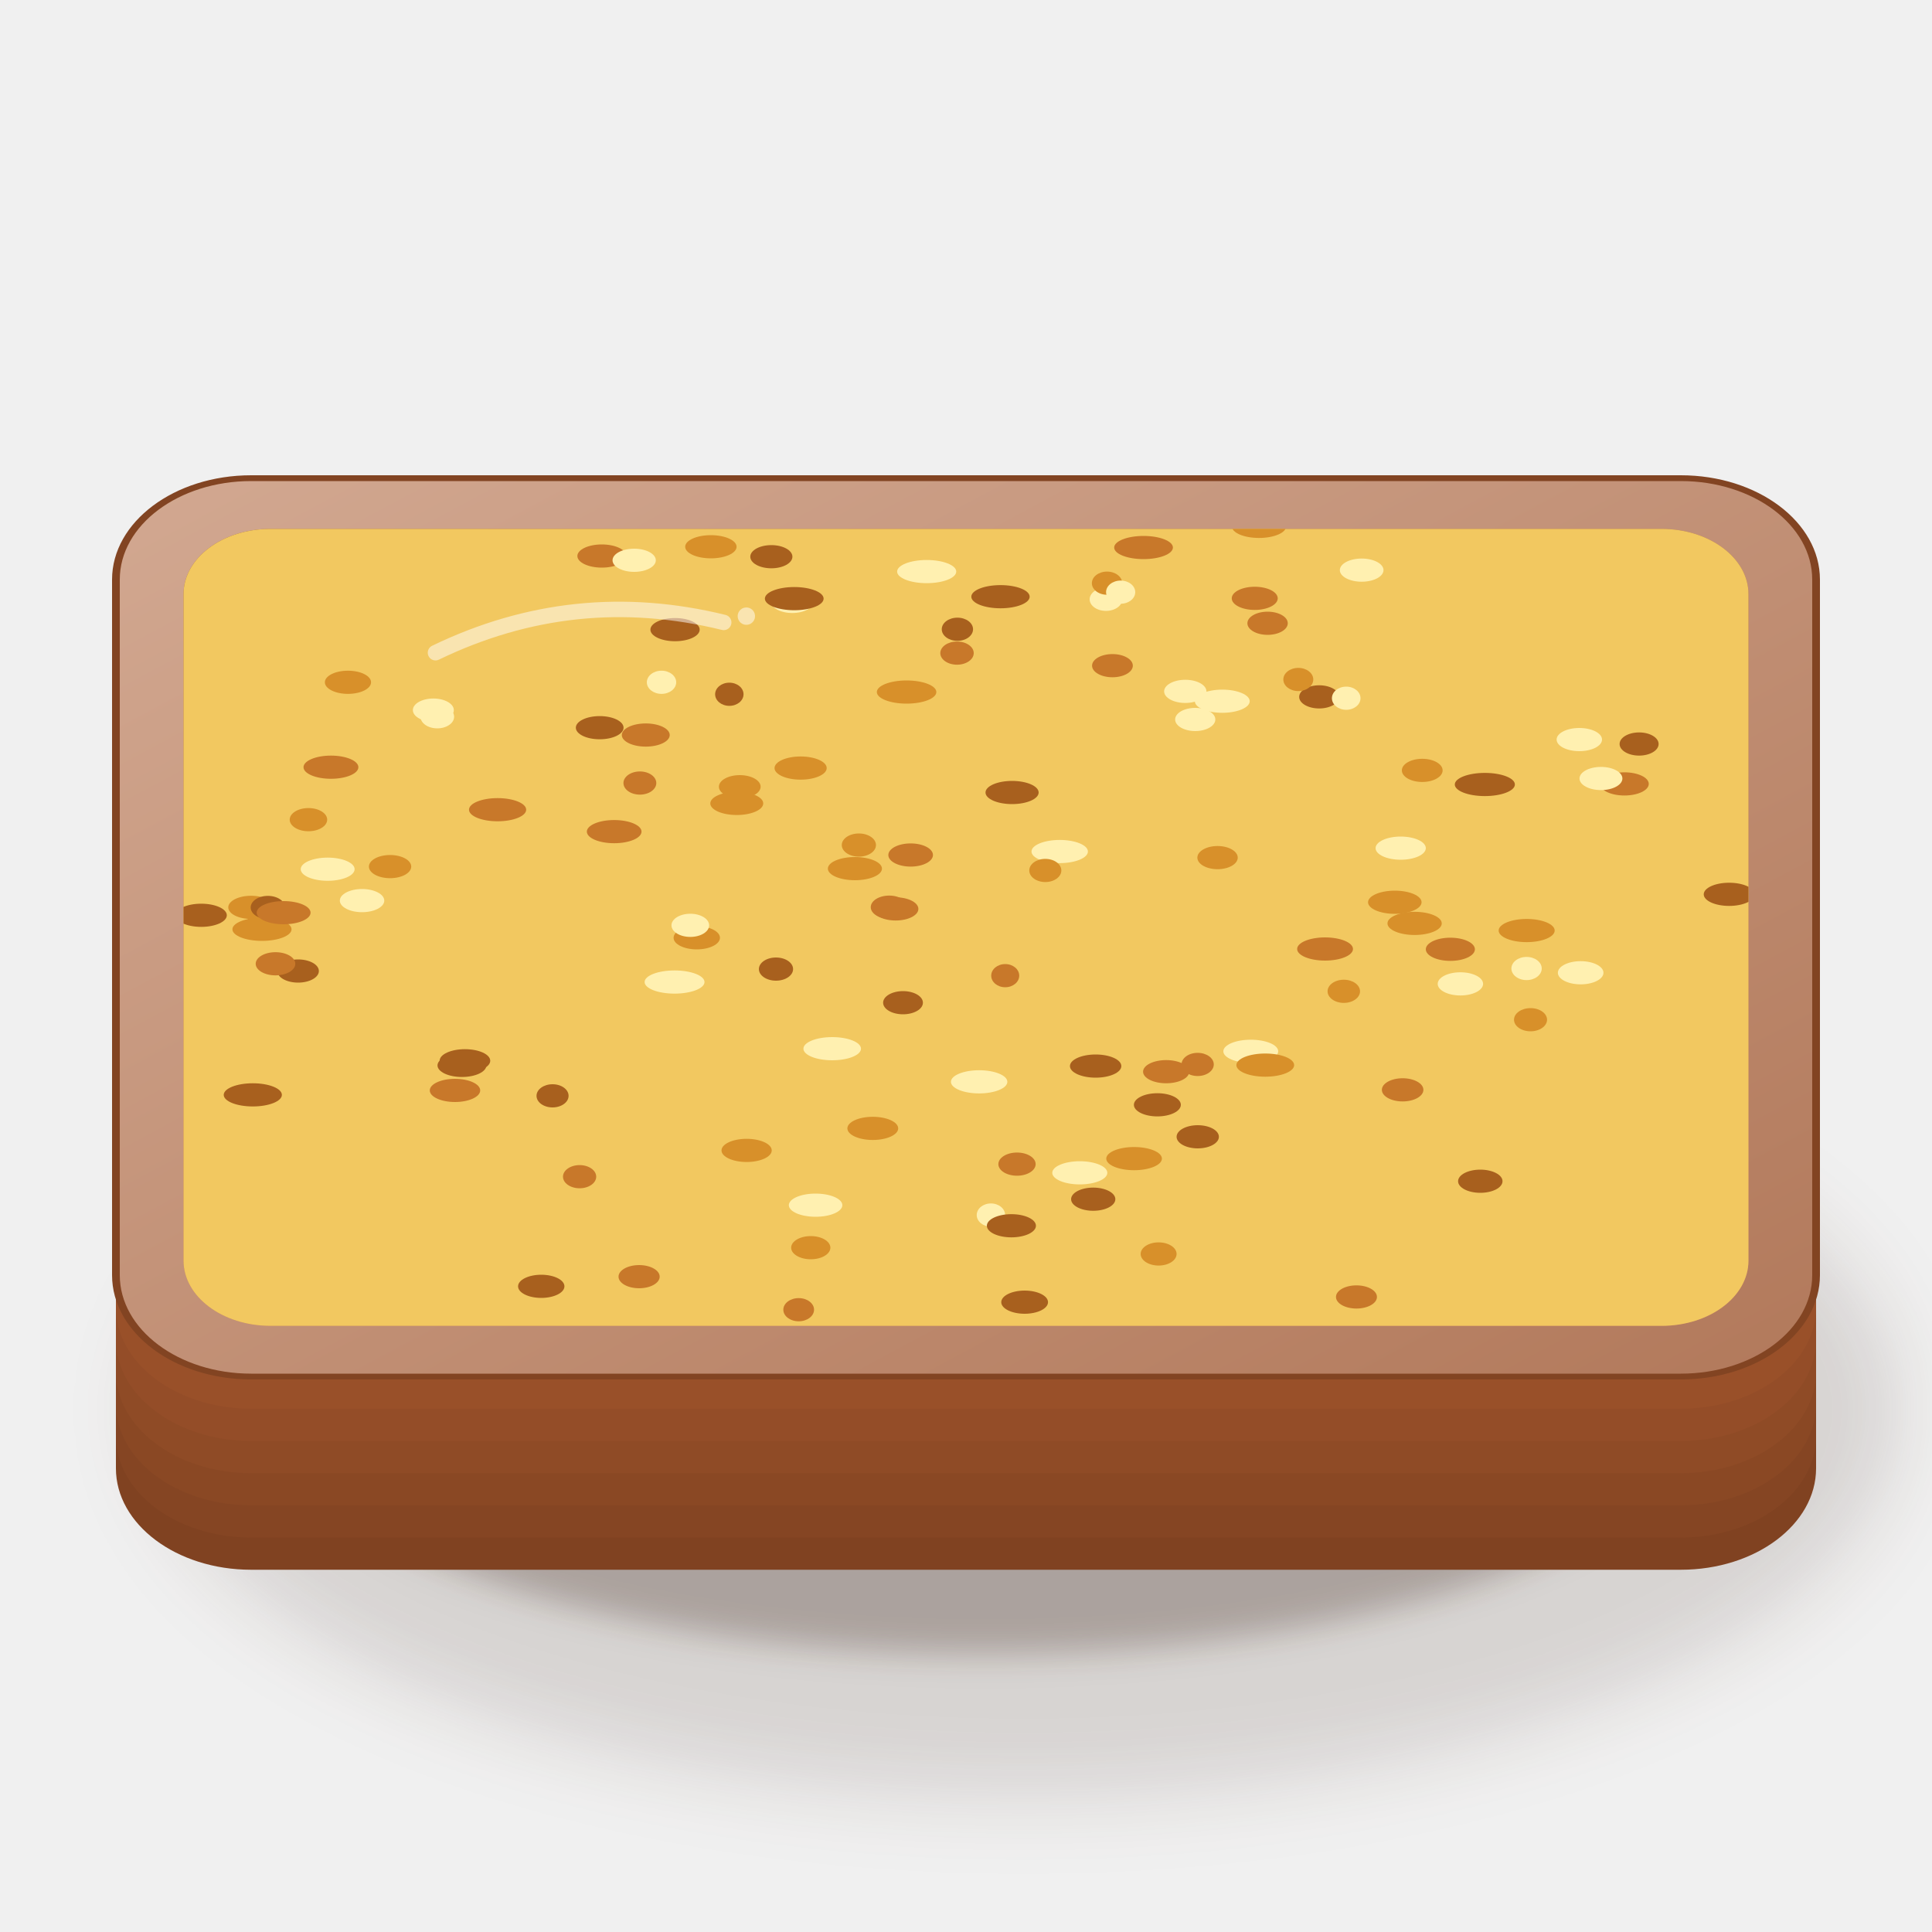
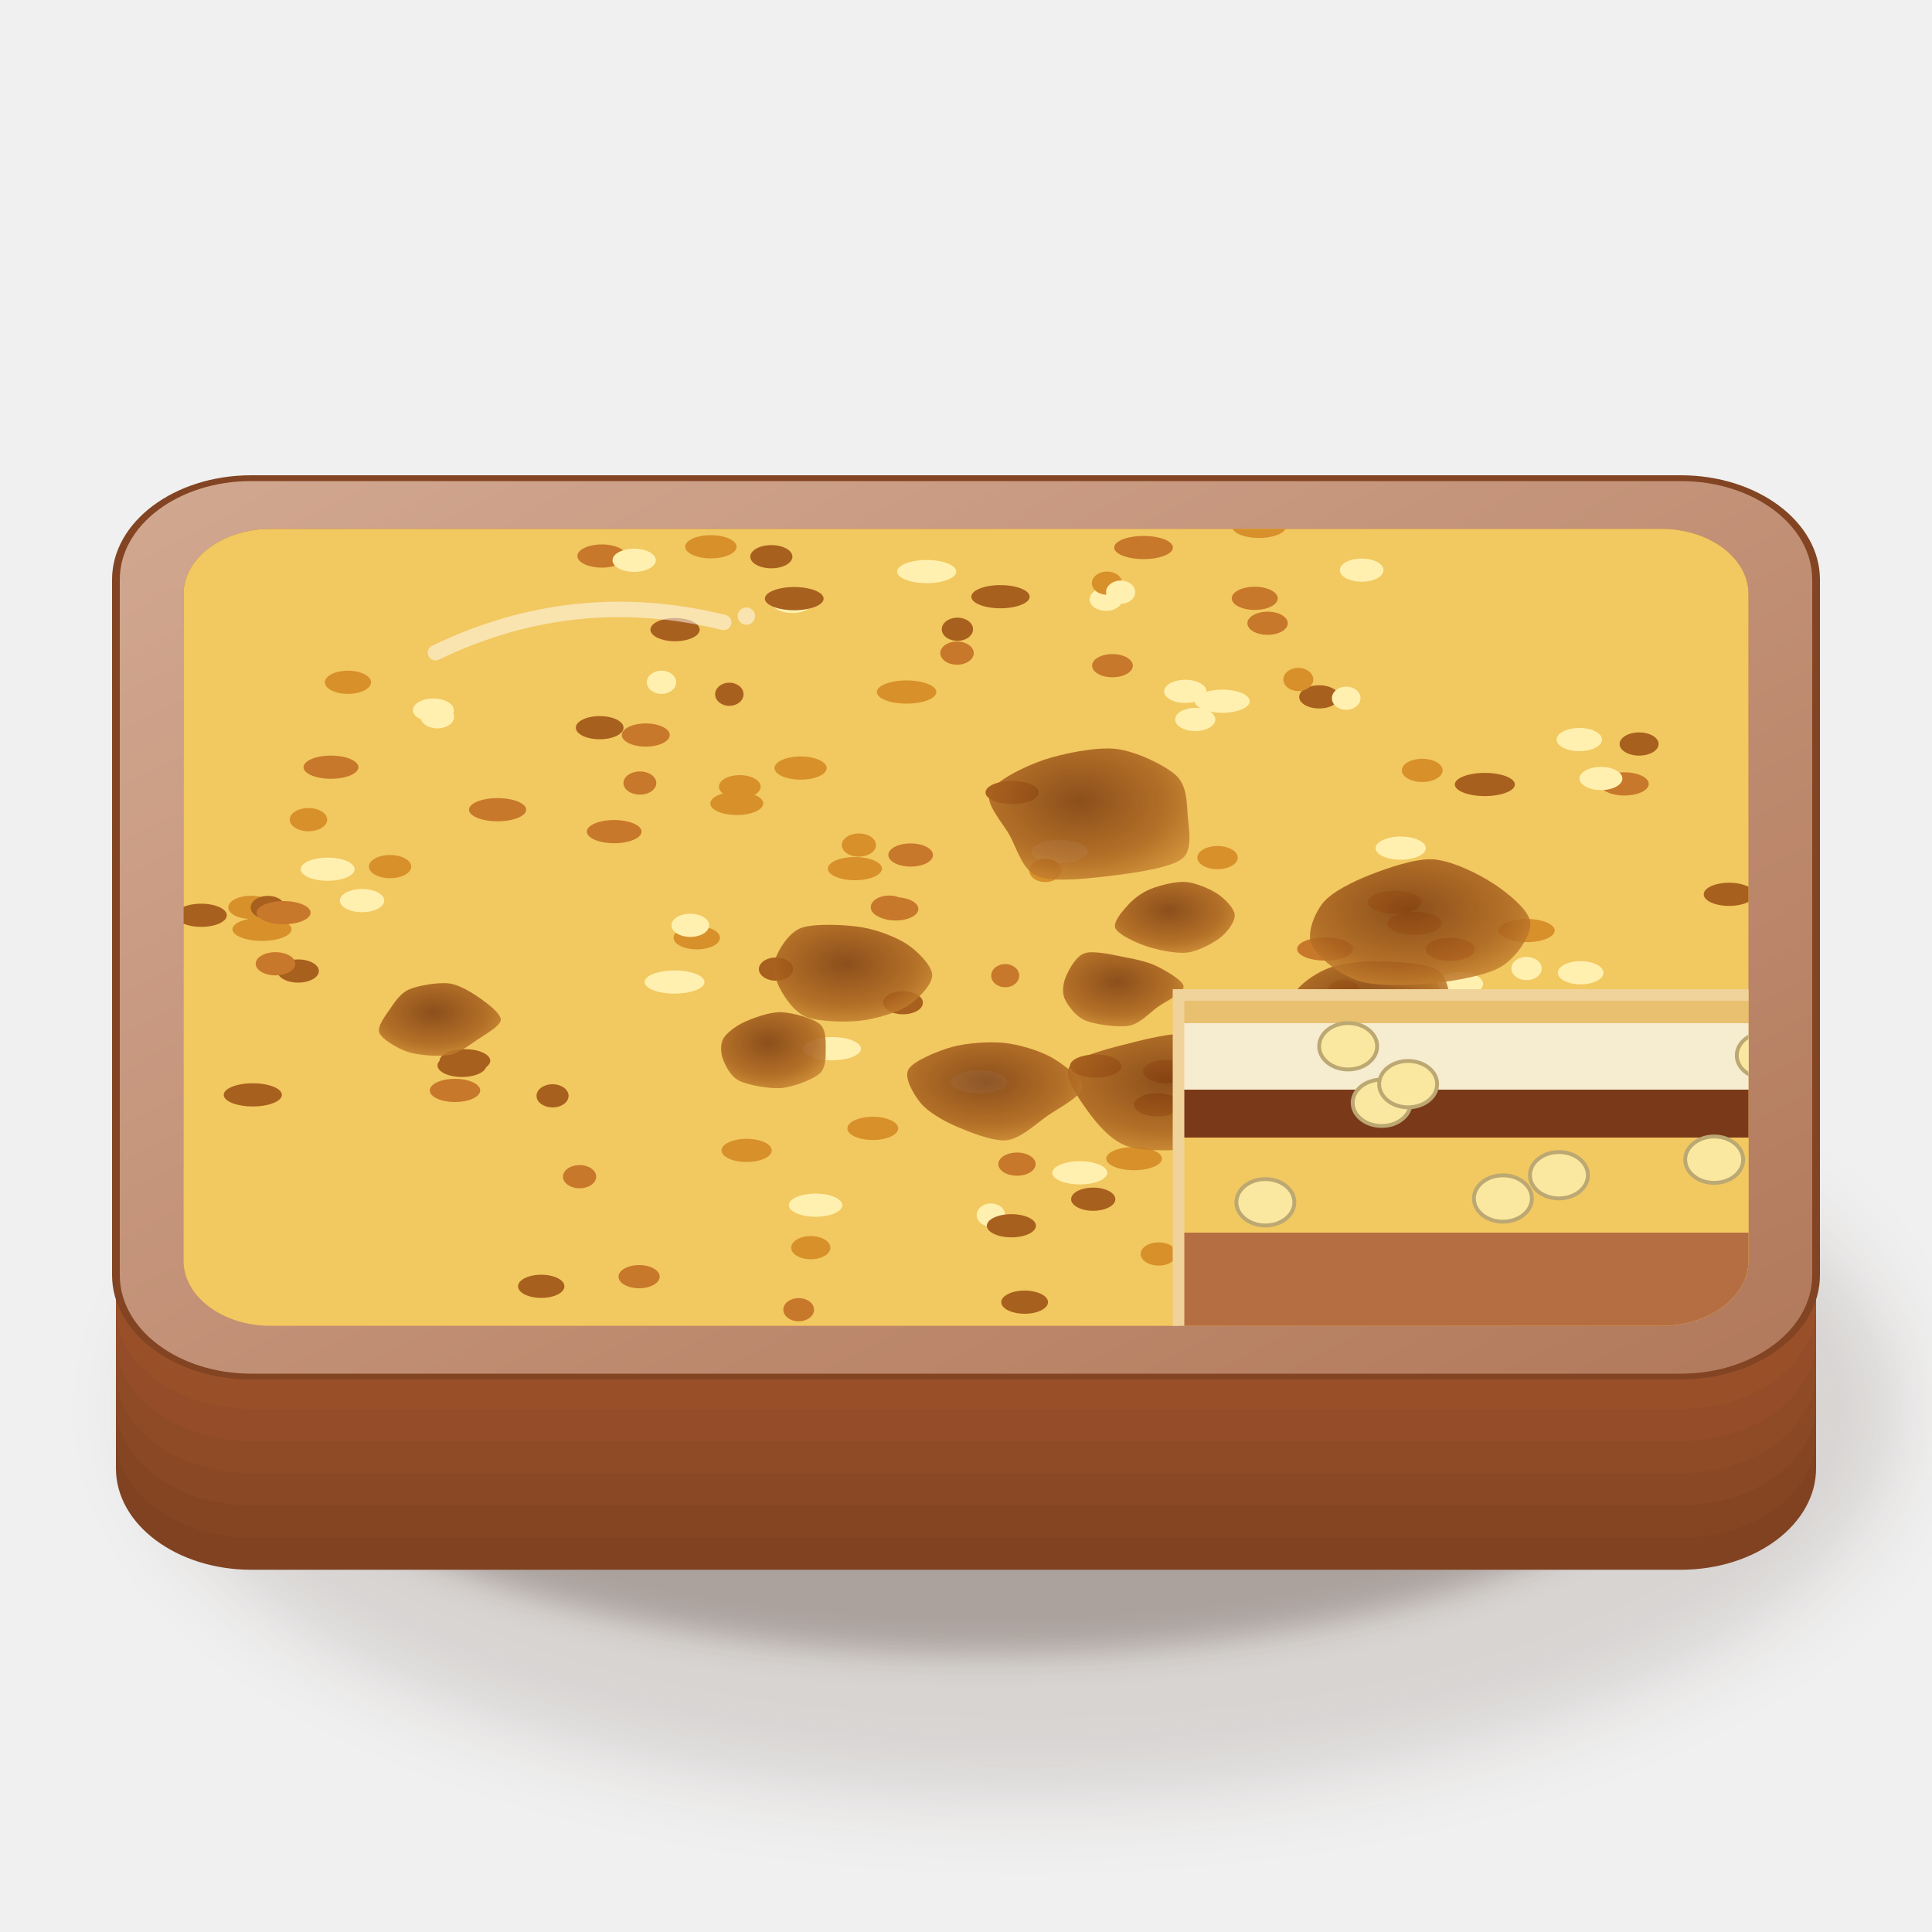
<svg xmlns="http://www.w3.org/2000/svg" viewBox="0 0 200 200" width="400" height="400">
  <defs>
    <filter id="eg_macarona-1" x="-50%" y="-50%" width="200%" height="200%">
      <feGaussianBlur stdDeviation="4" />
    </filter>
    <filter id="eg_macarona-2" x="-50%" y="-50%" width="200%" height="200%">
      <feGaussianBlur stdDeviation="1.6" />
    </filter>
    <linearGradient id="eg_macarona-3" x1="0" y1="0" x2="1" y2="1">
      <stop offset="0" stop-color="#d2a891" />
      <stop offset="1" stop-color="#b2795b" />
    </linearGradient>
    <linearGradient id="eg_macarona-4" x1="0" y1="0" x2="0.3" y2="1">
      <stop offset="0" stop-color="#a16139" />
      <stop offset="0.5" stop-color="#bf7446" />
      <stop offset="1" stop-color="#ce875c" />
    </linearGradient>
    <clipPath id="eg_macarona-5">
      <path d="M28,54.75 H172 A9,6.75 0 0 1 181,61.5 V130.5 A9,6.75 0 0 1 172,137.25 H28 A9,6.75 0 0 1 19,130.5 V61.5 A9,6.75 0 0 1 28,54.75Z" />
    </clipPath>
+     <radialGradient id="eg_macarona-6" cx="0.45" cy="0.4" r="0.8">
+       <stop offset="0" stop-color="#7a3a10" />
+       <stop offset="0.55" stop-color="#a8601e" />
+       <stop offset="1" stop-color="#e0a040" />
+     </radialGradient>
+     <linearGradient id="eg_macarona-7" x1="0" y1="0" x2="0" y2="1">
+       <stop offset="0" stop-color="#e8c070" />
+       <stop offset="0.119" stop-color="#e8c070" />
+       <stop offset="0.12" stop-color="#f6ecd0" />
+       <stop offset="0.399" stop-color="#f6ecd0" />
+       <stop offset="0.4" stop-color="#7a3a1a" />
+       <stop offset="0.599" stop-color="#7a3a1a" />
+       <stop offset="0.6" stop-color="#f2c860" />
+       <stop offset="0.999" stop-color="#f2c860" />
+     </linearGradient>
  </defs>
  <ellipse cx="106" cy="145.9" rx="90.68" ry="40.08" fill="#3a2212" opacity="0.14" filter="url(#eg_macarona-1)" />
  <ellipse cx="102" cy="143.9" rx="74.48" ry="27.32" fill="#3a2212" opacity="0.28" filter="url(#eg_macarona-2)" />
  <g transform="translate(100 116) scale(1 0.75)" fill="#804221">
    <rect x="-88" y="-62" width="176" height="124" rx="14" />
  </g>
  <g transform="translate(100 112.67) scale(1 0.75)" fill="#854523">
    <rect x="-88" y="-62" width="176" height="124" rx="14" />
  </g>
  <g transform="translate(100 109.33) scale(1 0.75)" fill="#8a4824">
    <rect x="-88" y="-62" width="176" height="124" rx="14" />
  </g>
  <g transform="translate(100 106) scale(1 0.75)" fill="#8f4b26">
    <rect x="-88" y="-62" width="176" height="124" rx="14" />
  </g>
  <g transform="translate(100 102.67) scale(1 0.75)" fill="#944d28">
    <rect x="-88" y="-62" width="176" height="124" rx="14" />
  </g>
  <g transform="translate(100 99.33) scale(1 0.75)" fill="#995029">
    <rect x="-88" y="-62" width="176" height="124" rx="14" />
  </g>
  <g transform="translate(100 96) scale(1 0.75)" fill="url(#eg_macarona-3)" stroke="#824422" stroke-width=".8" vector-effect="non-scaling-stroke">
    <rect x="-88" y="-62" width="176" height="124" rx="14" />
  </g>
  <path d="M28,54.75 H172 A9,6.75 0 0 1 181,61.5 V130.5 A9,6.75 0 0 1 172,137.25 H28 A9,6.75 0 0 1 19,130.5 V61.5 A9,6.75 0 0 1 28,54.75Z" fill="url(#eg_macarona-4)" />
  <g clip-path="url(#eg_macarona-5)">
    <rect width="200" height="200" fill="#f2c860" />
    <ellipse cx="158.44" cy="105.56" rx="1.71" ry="1.2" fill="#d8902a" />
    <ellipse cx="129.89" cy="61.94" rx="2.38" ry="1.2" fill="#c8782a" />
    <ellipse cx="114.49" cy="62.04" rx="1.69" ry="1.2" fill="#fff0b0" />
    <ellipse cx="62.08" cy="75.33" rx="2.47" ry="1.2" fill="#a8601e" />
    <ellipse cx="114.6" cy="60.37" rx="1.57" ry="1.2" fill="#d8902a" />
    <ellipse cx="62.3" cy="57.56" rx="2.53" ry="1.2" fill="#c8782a" />
    <ellipse cx="111.78" cy="121.41" rx="2.85" ry="1.2" fill="#fff0b0" />
    <ellipse cx="30.86" cy="100.52" rx="2.15" ry="1.2" fill="#a8601e" />
    <ellipse cx="73.59" cy="56.6" rx="2.66" ry="1.2" fill="#d8902a" />
    <ellipse cx="168.16" cy="81.15" rx="2.52" ry="1.2" fill="#c8782a" />
    <ellipse cx="102.58" cy="125.78" rx="1.47" ry="1.2" fill="#fff0b0" />
    <ellipse cx="104.7" cy="126.89" rx="2.54" ry="1.2" fill="#a8601e" />
    <ellipse cx="36.02" cy="70.63" rx="2.39" ry="1.2" fill="#d8902a" />
    <ellipse cx="66.85" cy="76.09" rx="2.48" ry="1.2" fill="#c8782a" />
    <ellipse cx="37.48" cy="93.23" rx="2.3" ry="1.2" fill="#fff0b0" />
    <ellipse cx="136.56" cy="72.14" rx="2.07" ry="1.2" fill="#a8601e" />
    <ellipse cx="158.04" cy="96.33" rx="2.9" ry="1.2" fill="#d8902a" />
    <ellipse cx="150.14" cy="98.27" rx="2.54" ry="1.2" fill="#c8782a" />
    <ellipse cx="139.36" cy="72.28" rx="1.48" ry="1.2" fill="#fff0b0" />
    <ellipse cx="99.11" cy="65.14" rx="1.62" ry="1.2" fill="#a8601e" />
    <ellipse cx="126.04" cy="88.78" rx="2.09" ry="1.2" fill="#d8902a" />
    <ellipse cx="104.06" cy="101" rx="1.45" ry="1.2" fill="#c8782a" />
    <ellipse cx="95.93" cy="59.17" rx="3.06" ry="1.2" fill="#fff0b0" />
    <ellipse cx="106.07" cy="134.8" rx="2.42" ry="1.2" fill="#a8601e" />
    <ellipse cx="146.44" cy="95.59" rx="2.81" ry="1.2" fill="#d8902a" />
    <ellipse cx="118.38" cy="56.68" rx="3.04" ry="1.2" fill="#c8782a" />
    <ellipse cx="122.7" cy="71.57" rx="2.19" ry="1.2" fill="#fff0b0" />
    <ellipse cx="169.68" cy="77.02" rx="2.02" ry="1.2" fill="#a8601e" />
    <ellipse cx="82.88" cy="79.51" rx="2.7" ry="1.2" fill="#d8902a" />
    <ellipse cx="92.05" cy="93.91" rx="1.91" ry="1.2" fill="#c8782a" />
    <ellipse cx="45.27" cy="74.2" rx="1.74" ry="1.2" fill="#fff0b0" />
    <ellipse cx="79.85" cy="57.63" rx="2.18" ry="1.2" fill="#a8601e" />
    <ellipse cx="83.93" cy="129.16" rx="2.03" ry="1.2" fill="#d8902a" />
    <ellipse cx="28.52" cy="99.77" rx="2.05" ry="1.2" fill="#c8782a" />
    <ellipse cx="116.01" cy="61.3" rx="1.51" ry="1.2" fill="#fff0b0" />
    <ellipse cx="153.24" cy="122.28" rx="2.3" ry="1.2" fill="#a8601e" />
    <ellipse cx="40.38" cy="89.71" rx="2.19" ry="1.2" fill="#d8902a" />
    <ellipse cx="105.28" cy="120.51" rx="1.93" ry="1.2" fill="#c8782a" />
    <ellipse cx="109.7" cy="88.15" rx="2.92" ry="1.2" fill="#fff0b0" />
    <ellipse cx="103.57" cy="61.77" rx="3.02" ry="1.2" fill="#a8601e" />
    <ellipse cx="134.4" cy="70.34" rx="1.55" ry="1.2" fill="#d8902a" />
    <ellipse cx="145.2" cy="112.82" rx="2.15" ry="1.2" fill="#c8782a" />
    <ellipse cx="84.43" cy="124.76" rx="2.77" ry="1.2" fill="#fff0b0" />
    <ellipse cx="179" cy="92.58" rx="2.63" ry="1.2" fill="#a8601e" />
    <ellipse cx="88.5" cy="89.92" rx="2.8" ry="1.2" fill="#d8902a" />
    <ellipse cx="26.74" cy="96.05" rx="1.59" ry="1.2" fill="#c8782a" />
    <ellipse cx="158.03" cy="100.26" rx="1.57" ry="1.2" fill="#fff0b0" />
    <ellipse cx="104.77" cy="82.04" rx="2.75" ry="1.2" fill="#a8601e" />
    <ellipse cx="76.27" cy="83.17" rx="2.74" ry="1.2" fill="#d8902a" />
    <ellipse cx="92.72" cy="94.09" rx="2.35" ry="1.2" fill="#c8782a" />
    <ellipse cx="129.48" cy="108.83" rx="2.84" ry="1.2" fill="#fff0b0" />
    <ellipse cx="86.19" cy="140.18" rx="1.47" ry="1.2" fill="#a8601e" />
    <ellipse cx="27.12" cy="96.2" rx="3.06" ry="1.2" fill="#d8902a" />
    <ellipse cx="34.26" cy="79.42" rx="2.84" ry="1.2" fill="#c8782a" />
    <ellipse cx="165.73" cy="80.59" rx="2.22" ry="1.2" fill="#fff0b0" />
    <ellipse cx="47.82" cy="110.29" rx="2.53" ry="1.2" fill="#a8601e" />
    <ellipse cx="72.13" cy="97.08" rx="2.4" ry="1.2" fill="#d8902a" />
    <ellipse cx="63.58" cy="86.09" rx="2.83" ry="1.2" fill="#c8782a" />
    <ellipse cx="123.73" cy="74.48" rx="2.08" ry="1.2" fill="#fff0b0" />
    <ellipse cx="56.03" cy="133.16" rx="2.4" ry="1.2" fill="#a8601e" />
    <ellipse cx="139.11" cy="102.62" rx="1.68" ry="1.2" fill="#d8902a" />
    <ellipse cx="140.42" cy="134.26" rx="2.12" ry="1.2" fill="#c8782a" />
    <ellipse cx="71.46" cy="95.79" rx="1.95" ry="1.2" fill="#fff0b0" />
    <ellipse cx="93.48" cy="103.8" rx="2.06" ry="1.2" fill="#a8601e" />
    <ellipse cx="119.94" cy="129.81" rx="1.86" ry="1.2" fill="#d8902a" />
    <ellipse cx="82.68" cy="135.58" rx="1.59" ry="1.2" fill="#c8782a" />
    <ellipse cx="140.96" cy="59.02" rx="2.26" ry="1.2" fill="#fff0b0" />
    <ellipse cx="26.17" cy="113.34" rx="3.01" ry="1.2" fill="#a8601e" />
    <ellipse cx="117.4" cy="119.94" rx="2.88" ry="1.2" fill="#d8902a" />
    <ellipse cx="51.51" cy="83.82" rx="2.96" ry="1.2" fill="#c8782a" />
    <ellipse cx="163.63" cy="100.7" rx="2.36" ry="1.2" fill="#fff0b0" />
    <ellipse cx="153.71" cy="81.21" rx="3.11" ry="1.2" fill="#a8601e" />
    <ellipse cx="144.39" cy="93.4" rx="2.77" ry="1.2" fill="#d8902a" />
    <ellipse cx="60" cy="121.81" rx="1.72" ry="1.2" fill="#c8782a" />
    <ellipse cx="145" cy="87.8" rx="2.6" ry="1.2" fill="#fff0b0" />
    <ellipse cx="123.99" cy="117.68" rx="2.19" ry="1.2" fill="#a8601e" />
    <ellipse cx="25.99" cy="93.93" rx="2.36" ry="1.2" fill="#d8902a" />
    <ellipse cx="123.98" cy="110.19" rx="1.67" ry="1.2" fill="#c8782a" />
    <ellipse cx="69.83" cy="101.66" rx="3.1" ry="1.2" fill="#fff0b0" />
    <ellipse cx="48.13" cy="109.81" rx="2.62" ry="1.2" fill="#a8601e" />
    <ellipse cx="76.58" cy="81.44" rx="2.16" ry="1.2" fill="#d8902a" />
    <ellipse cx="137.17" cy="98.24" rx="2.89" ry="1.2" fill="#c8782a" />
    <ellipse cx="163.49" cy="76.56" rx="2.35" ry="1.2" fill="#fff0b0" />
    <ellipse cx="27.73" cy="93.94" rx="1.78" ry="1.2" fill="#a8601e" />
    <ellipse cx="77.29" cy="119.09" rx="2.6" ry="1.2" fill="#d8902a" />
    <ellipse cx="29.36" cy="94.48" rx="2.79" ry="1.2" fill="#c8782a" />
    <ellipse cx="65.65" cy="58" rx="2.24" ry="1.2" fill="#fff0b0" />
    <ellipse cx="113.17" cy="124.14" rx="2.29" ry="1.2" fill="#a8601e" />
    <ellipse cx="31.93" cy="84.85" rx="1.94" ry="1.2" fill="#d8902a" />
    <ellipse cx="115.16" cy="68.91" rx="2.11" ry="1.2" fill="#c8782a" />
    <ellipse cx="126.53" cy="72.59" rx="2.84" ry="1.2" fill="#fff0b0" />
    <ellipse cx="75.5" cy="71.87" rx="1.47" ry="1.2" fill="#a8601e" />
    <ellipse cx="130.33" cy="54.49" rx="2.81" ry="1.2" fill="#d8902a" />
    <ellipse cx="66.24" cy="81.06" rx="1.7" ry="1.2" fill="#c8782a" />
    <ellipse cx="151.18" cy="101.85" rx="2.35" ry="1.2" fill="#fff0b0" />
    <ellipse cx="80.33" cy="100.32" rx="1.77" ry="1.2" fill="#a8601e" />
    <ellipse cx="130.98" cy="110.26" rx="2.99" ry="1.2" fill="#d8902a" />
    <ellipse cx="66.16" cy="132.16" rx="2.13" ry="1.2" fill="#c8782a" />
    <ellipse cx="33.92" cy="89.98" rx="2.79" ry="1.2" fill="#fff0b0" />
    <ellipse cx="69.88" cy="65.18" rx="2.55" ry="1.2" fill="#a8601e" />
    <ellipse cx="90.35" cy="116.81" rx="2.63" ry="1.2" fill="#d8902a" />
    <ellipse cx="120.72" cy="110.94" rx="2.39" ry="1.2" fill="#c8782a" />
    <ellipse cx="44.86" cy="73.51" rx="2.12" ry="1.2" fill="#fff0b0" />
    <ellipse cx="57.2" cy="113.44" rx="1.66" ry="1.2" fill="#a8601e" />
    <ellipse cx="147.23" cy="79.75" rx="2.11" ry="1.2" fill="#d8902a" />
    <ellipse cx="131.22" cy="64.52" rx="2.09" ry="1.2" fill="#c8782a" />
    <ellipse cx="82.02" cy="62.26" rx="2.2" ry="1.2" fill="#fff0b0" />
    <ellipse cx="113.42" cy="110.36" rx="2.66" ry="1.2" fill="#a8601e" />
    <ellipse cx="93.85" cy="71.64" rx="3.08" ry="1.2" fill="#d8902a" />
    <ellipse cx="47.1" cy="112.88" rx="2.61" ry="1.2" fill="#c8782a" />
    <ellipse cx="101.36" cy="111.99" rx="2.92" ry="1.2" fill="#fff0b0" />
    <ellipse cx="82.22" cy="61.97" rx="3.04" ry="1.2" fill="#a8601e" />
    <ellipse cx="88.91" cy="87.48" rx="1.77" ry="1.2" fill="#d8902a" />
    <ellipse cx="94.27" cy="88.51" rx="2.31" ry="1.2" fill="#c8782a" />
    <ellipse cx="86.15" cy="108.56" rx="2.98" ry="1.2" fill="#fff0b0" />
    <ellipse cx="119.81" cy="114.37" rx="2.43" ry="1.2" fill="#a8601e" />
    <ellipse cx="108.21" cy="90.11" rx="1.66" ry="1.2" fill="#d8902a" />
    <ellipse cx="99.07" cy="67.61" rx="1.73" ry="1.2" fill="#c8782a" />
    <ellipse cx="68.48" cy="70.63" rx="1.52" ry="1.2" fill="#fff0b0" />
    <ellipse cx="20.83" cy="94.75" rx="2.65" ry="1.2" fill="#a8601e" />
+     <path d="M127.82,94.71C127.86,95.38 127.1,96.45 126.36,97.03C125.62,97.62 124.05,98.48 122.89,98.61C121.73,98.75 119.75,98.32 118.64,97.94C117.52,97.56 115.73,96.73 115.46,96.08C115.18,95.44 116.26,94.24 116.82,93.63C117.37,93.02 118.26,92.36 119.15,92.01C120.04,91.66 121.71,91.22 122.75,91.3C123.78,91.38 125.29,92.03 126.05,92.54C126.81,93.05 127.77,94.03 127.82,94.71Z" fill="url(#eg_macarona-6)" opacity=".85" />
+     <path d="M149.96,104.04C149.72,105.02 148.23,106.1 147.19,106.9C146.16,107.71 144.56,109.17 143.08,109.39C141.6,109.61 138.83,108.9 137.34,108.37C135.84,107.84 133.56,106.76 133.1,105.88C132.64,104.99 133.56,103.32 134.26,102.46C134.96,101.6 136.46,100.58 137.75,100.14C139.04,99.7 141.18,99.48 142.83,99.52C144.49,99.55 147.7,99.7 148.77,100.38C149.84,101.06 150.19,103.06 149.96,104.04Z" fill="url(#eg_macarona-6)" opacity=".85" />
+     <path d="M133.2,112.87C133.21,113.95 130.81,115.6 129.43,116.49C128.05,117.39 125.91,118.51 124,118.83C122.08,119.16 118.4,119.23 116.68,118.65C114.97,118.07 113.47,116.23 112.58,114.98C111.69,113.74 110.01,111.43 110.74,110.36C111.47,109.3 115.44,108.37 117.43,107.87C119.41,107.36 122.18,106.78 123.97,107C125.76,107.21 127.96,108.42 129.35,109.3C130.73,110.18 133.19,111.79 133.2,112.87Z" fill="url(#eg_macarona-6)" opacity=".85" />
+     <path d="M51.84,105.59C51.79,106.22 50.24,107.07 49.43,107.62C48.63,108.16 47.55,109.01 46.47,109.21C45.39,109.4 43.31,109.24 42.23,108.9C41.15,108.55 39.56,107.59 39.28,106.93C39,106.27 39.89,105.16 40.35,104.48C40.81,103.81 41.43,102.82 42.36,102.42C43.28,102.01 45.41,101.66 46.52,101.81C47.63,101.96 48.97,102.83 49.77,103.39C50.57,103.96 51.89,104.96 51.84,105.59Z" fill="url(#eg_macarona-6)" opacity=".85" />
+     <path d="M96.5,100.97C96.5,101.92 95.05,103.44 93.93,104.14C92.8,104.85 90.57,105.5 89,105.67C87.44,105.84 84.71,105.76 83.48,105.28C82.25,104.79 81.29,103.34 80.81,102.46C80.32,101.57 79.91,100.31 80.23,99.35C80.55,98.4 81.58,96.58 82.91,96.07C84.24,95.57 87.44,95.71 89.09,95.97C90.75,96.22 92.84,97.03 93.95,97.78C95.06,98.53 96.51,100.01 96.5,100.97Z" fill="url(#eg_macarona-6)" opacity=".85" />
+     <path d="M122.95,84.42C123.04,85.71 123.53,87.95 122.39,88.88C121.25,89.81 117.6,90.34 115.36,90.62C113.12,90.9 109.08,91.38 107.45,90.75C105.82,90.11 105.23,87.71 104.48,86.4C103.73,85.09 101.94,83.17 102.47,82.01C103,80.85 106.04,79.35 108,78.68C109.97,78.01 113.49,77.29 115.56,77.53C117.62,77.77 120.65,79.25 121.76,80.28C122.87,81.31 122.86,83.13 122.95,84.42Z" fill="url(#eg_macarona-6)" opacity=".85" />
+     <path d="M122.53,102.15C122.53,102.78 120.7,103.64 119.85,104.24C119,104.85 118.01,105.97 116.89,106.18C115.76,106.39 113.36,106.06 112.35,105.64C111.35,105.22 110.5,104.05 110.2,103.36C109.91,102.66 110.07,101.7 110.39,100.99C110.71,100.29 111.4,98.94 112.34,98.66C113.27,98.37 115.47,98.9 116.6,99.12C117.72,99.33 118.96,99.61 119.85,100.07C120.74,100.52 122.53,101.53 122.53,102.15Z" fill="url(#eg_macarona-6)" opacity=".85" />
+     <path d="M112.05,112.57C111.99,113.48 109.61,114.69 108.43,115.51C107.25,116.33 105.64,117.88 104.19,118.04C102.75,118.19 100.13,117.1 98.8,116.52C97.46,115.93 96.01,115.04 95.29,114.17C94.58,113.29 93.55,111.57 94.04,110.71C94.53,109.84 97.07,108.79 98.56,108.38C100.04,107.97 102.41,107.8 103.94,107.96C105.48,108.12 107.59,108.75 108.81,109.44C110.03,110.13 112.11,111.66 112.05,112.57Z" fill="url(#eg_macarona-6)" opacity=".85" />
+     <path d="M158.42,95.49C158.57,96.78 156.99,99.08 155.47,100.03C153.95,100.98 150.53,101.56 148.3,101.79C146.07,102.02 142.5,102.14 140.62,101.54C138.74,100.95 136.32,99.03 135.78,97.82C135.23,96.6 136.1,94.5 136.99,93.42C137.89,92.34 140.04,91.27 141.74,90.6C143.45,89.93 146.44,88.84 148.36,88.96C150.28,89.09 153.01,90.44 154.52,91.42C156.03,92.39 158.28,94.19 158.42,95.49Z" fill="url(#eg_macarona-6)" opacity=".85" />
+     <path d="M85.48,108.55C85.48,109.32 85.53,110.52 84.85,111.13C84.17,111.74 82.17,112.51 80.92,112.63C79.67,112.74 77.44,112.33 76.52,111.88C75.61,111.43 75.08,110.28 74.83,109.62C74.59,108.96 74.56,108.07 74.89,107.49C75.23,106.92 76.18,106.2 77.07,105.79C77.96,105.39 79.67,104.75 80.83,104.78C82,104.81 84.13,105.41 84.83,105.98C85.53,106.54 85.48,107.78 85.48,108.55Z" fill="url(#eg_macarona-6)" opacity=".85" />
+     <polygon points="122,127.6 190,127.6 190,177.1 122,177.1" fill="#b56e42" />
+     <polygon points="122,103 122,152.5 122,177.1 122,127.6" fill="url(#eg_macarona-7)" />
+     <polygon points="122,103 122,152.5 122,177.1 122,127.6" fill="#3a2212" opacity=".25" />
+     <polygon points="122,103 190,103 190,127.6 122,127.6" fill="url(#eg_macarona-7)" />
+     <ellipse cx="155.58" cy="124.07" rx="3" ry="2.4" fill="#fbe8a0" stroke="#bca872" stroke-width=".4" />
+     <ellipse cx="143.03" cy="114.16" rx="3" ry="2.4" fill="#fbe8a0" stroke="#bca872" stroke-width=".4" />
+     <ellipse cx="139.56" cy="108.31" rx="3" ry="2.4" fill="#fbe8a0" stroke="#bca872" stroke-width=".4" />
+     <ellipse cx="130.99" cy="124.46" rx="3" ry="2.4" fill="#fbe8a0" stroke="#bca872" stroke-width=".4" />
+     <ellipse cx="161.38" cy="121.66" rx="3" ry="2.4" fill="#fbe8a0" stroke="#bca872" stroke-width=".4" />
+     <ellipse cx="145.77" cy="112.23" rx="3" ry="2.4" fill="#fbe8a0" stroke="#bca872" stroke-width=".4" />
+     <ellipse cx="177.45" cy="120.05" rx="3" ry="2.4" fill="#fbe8a0" stroke="#bca872" stroke-width=".4" />
+     <ellipse cx="182.79" cy="109.26" rx="3" ry="2.4" fill="#fbe8a0" stroke="#bca872" stroke-width=".4" />
+     <polyline points="122,152.5 122,103 190,103" fill="none" stroke="#efd39b" stroke-width="1.2" />
  </g>
  <g transform="translate(60 66) rotate(-6)">
    <path d="M-15,0 Q0,-5.4 15,0" stroke="#fff" stroke-width="1.6" fill="none" stroke-linecap="round" opacity="0.5" />
    <circle cx="17.4" cy="-.4" r=".9" fill="#fff" opacity="0.5" />
  </g>
</svg>
